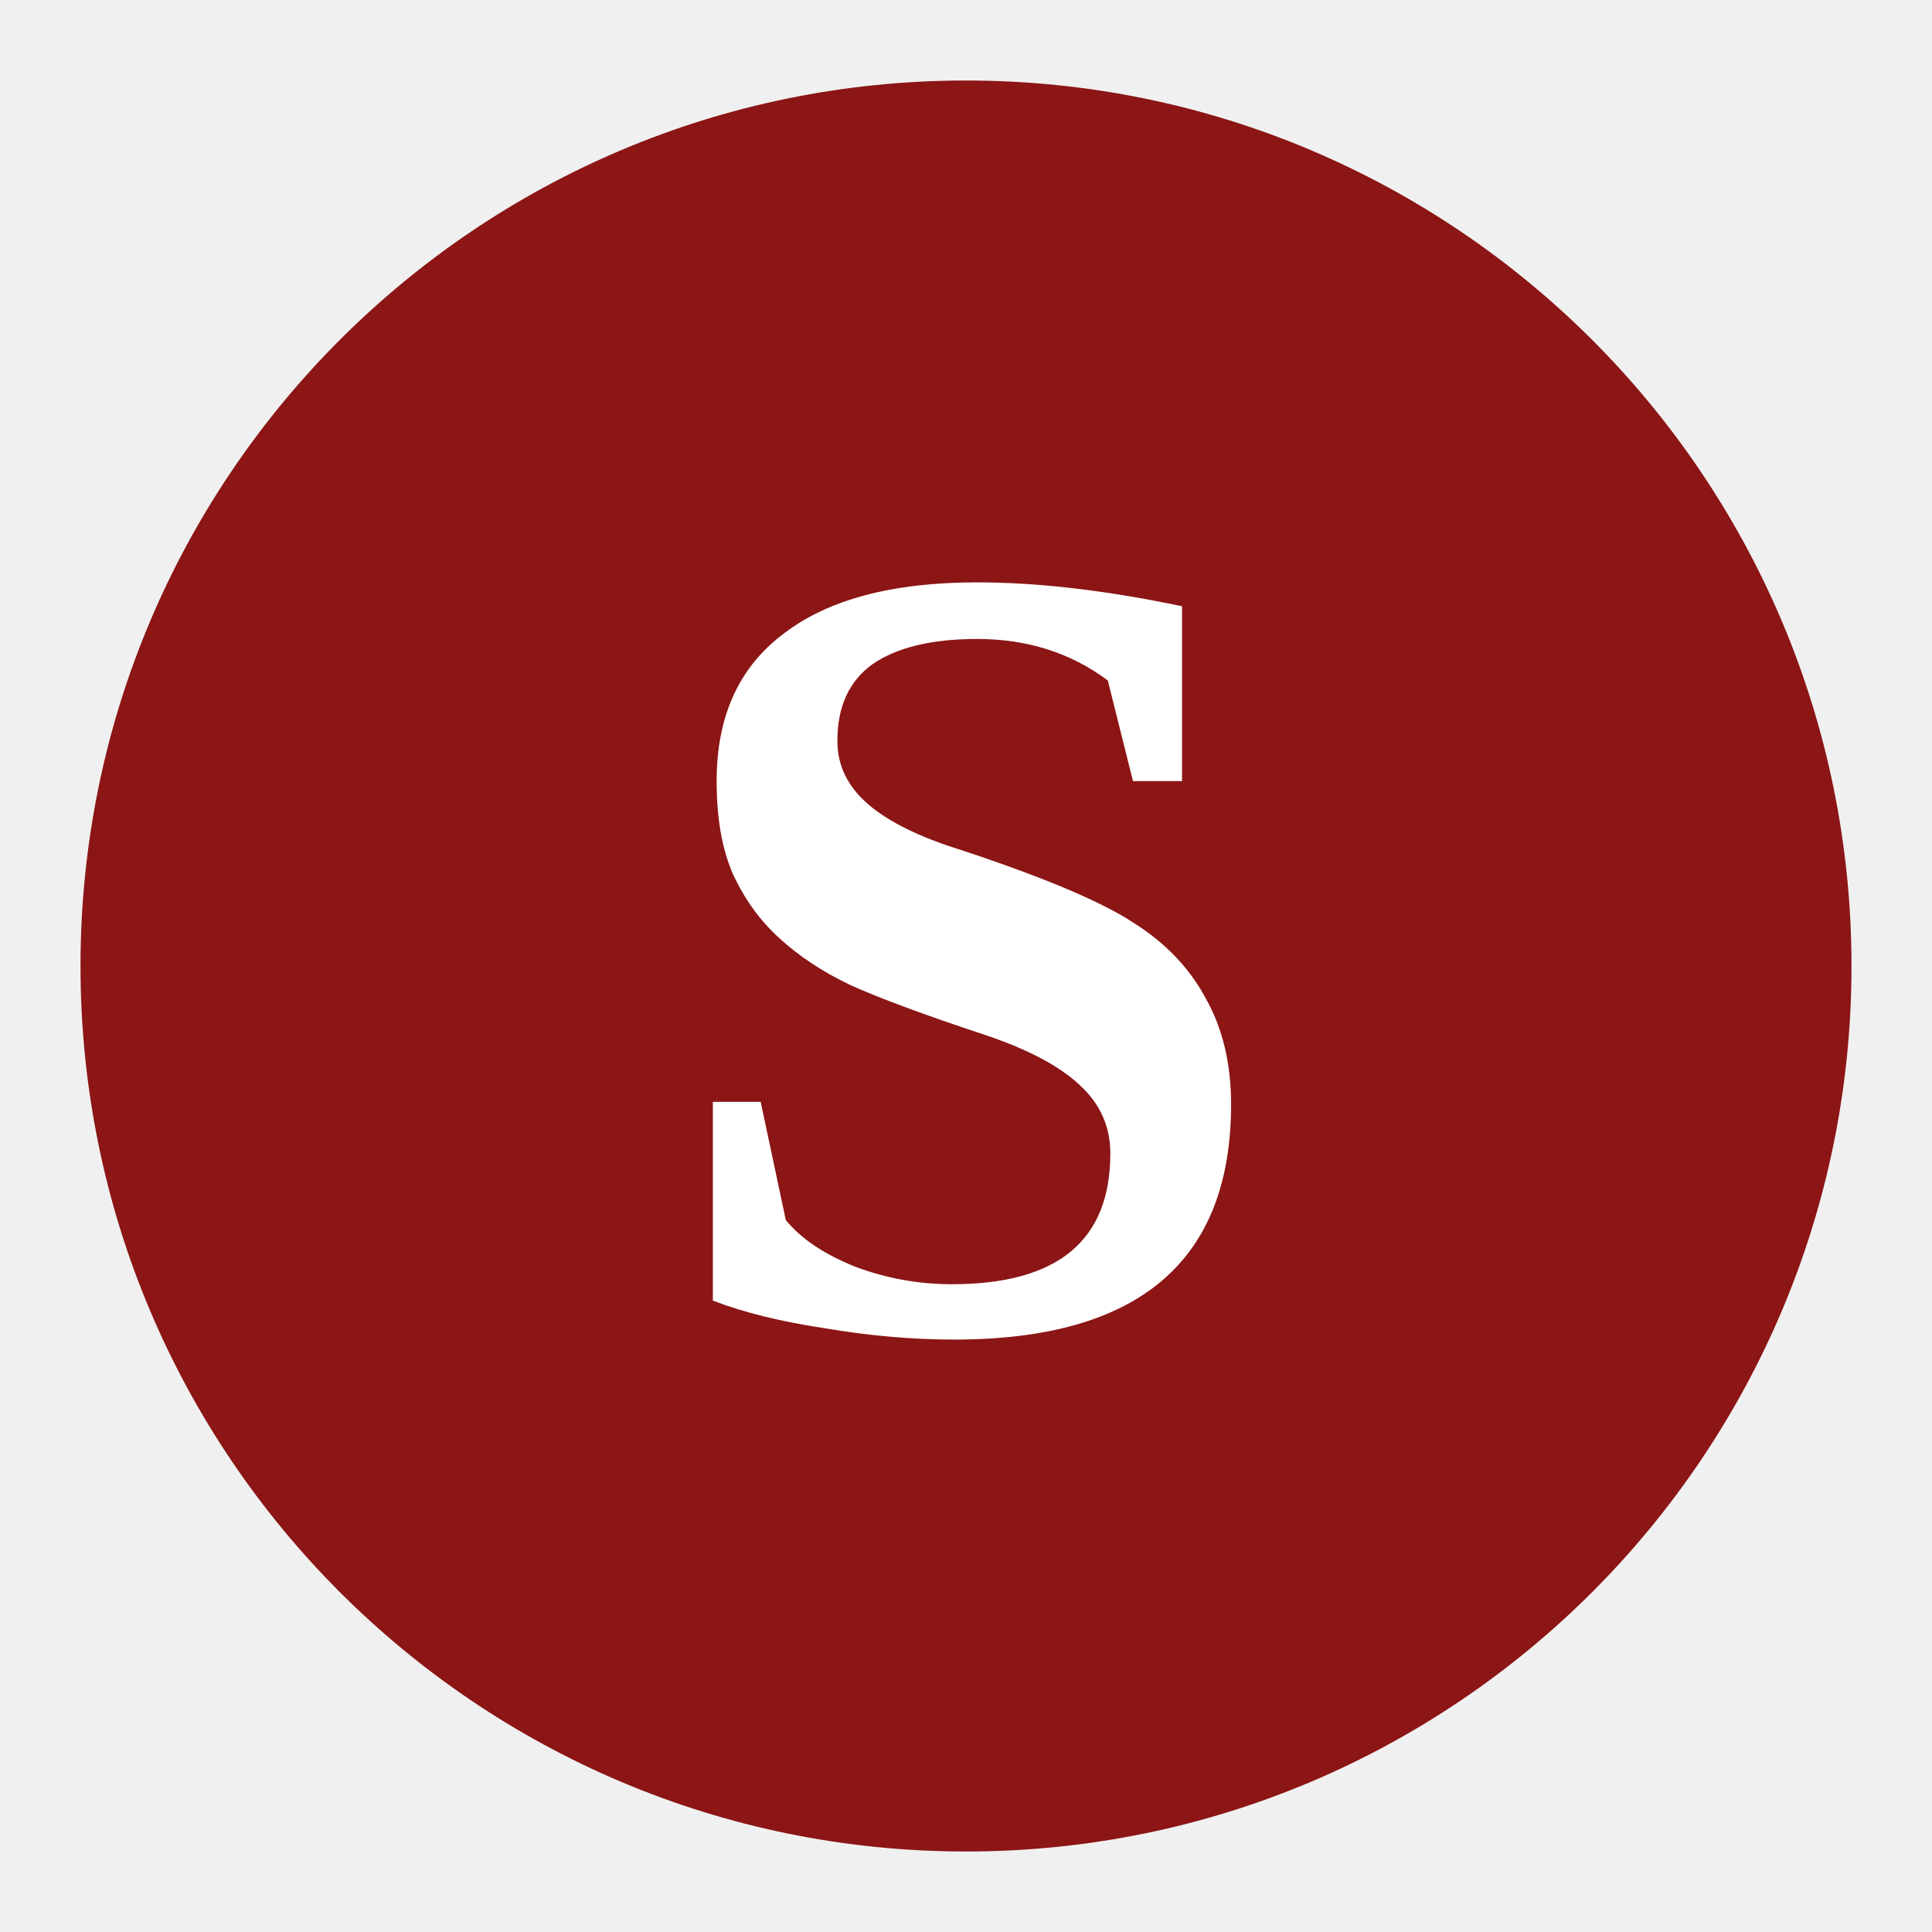
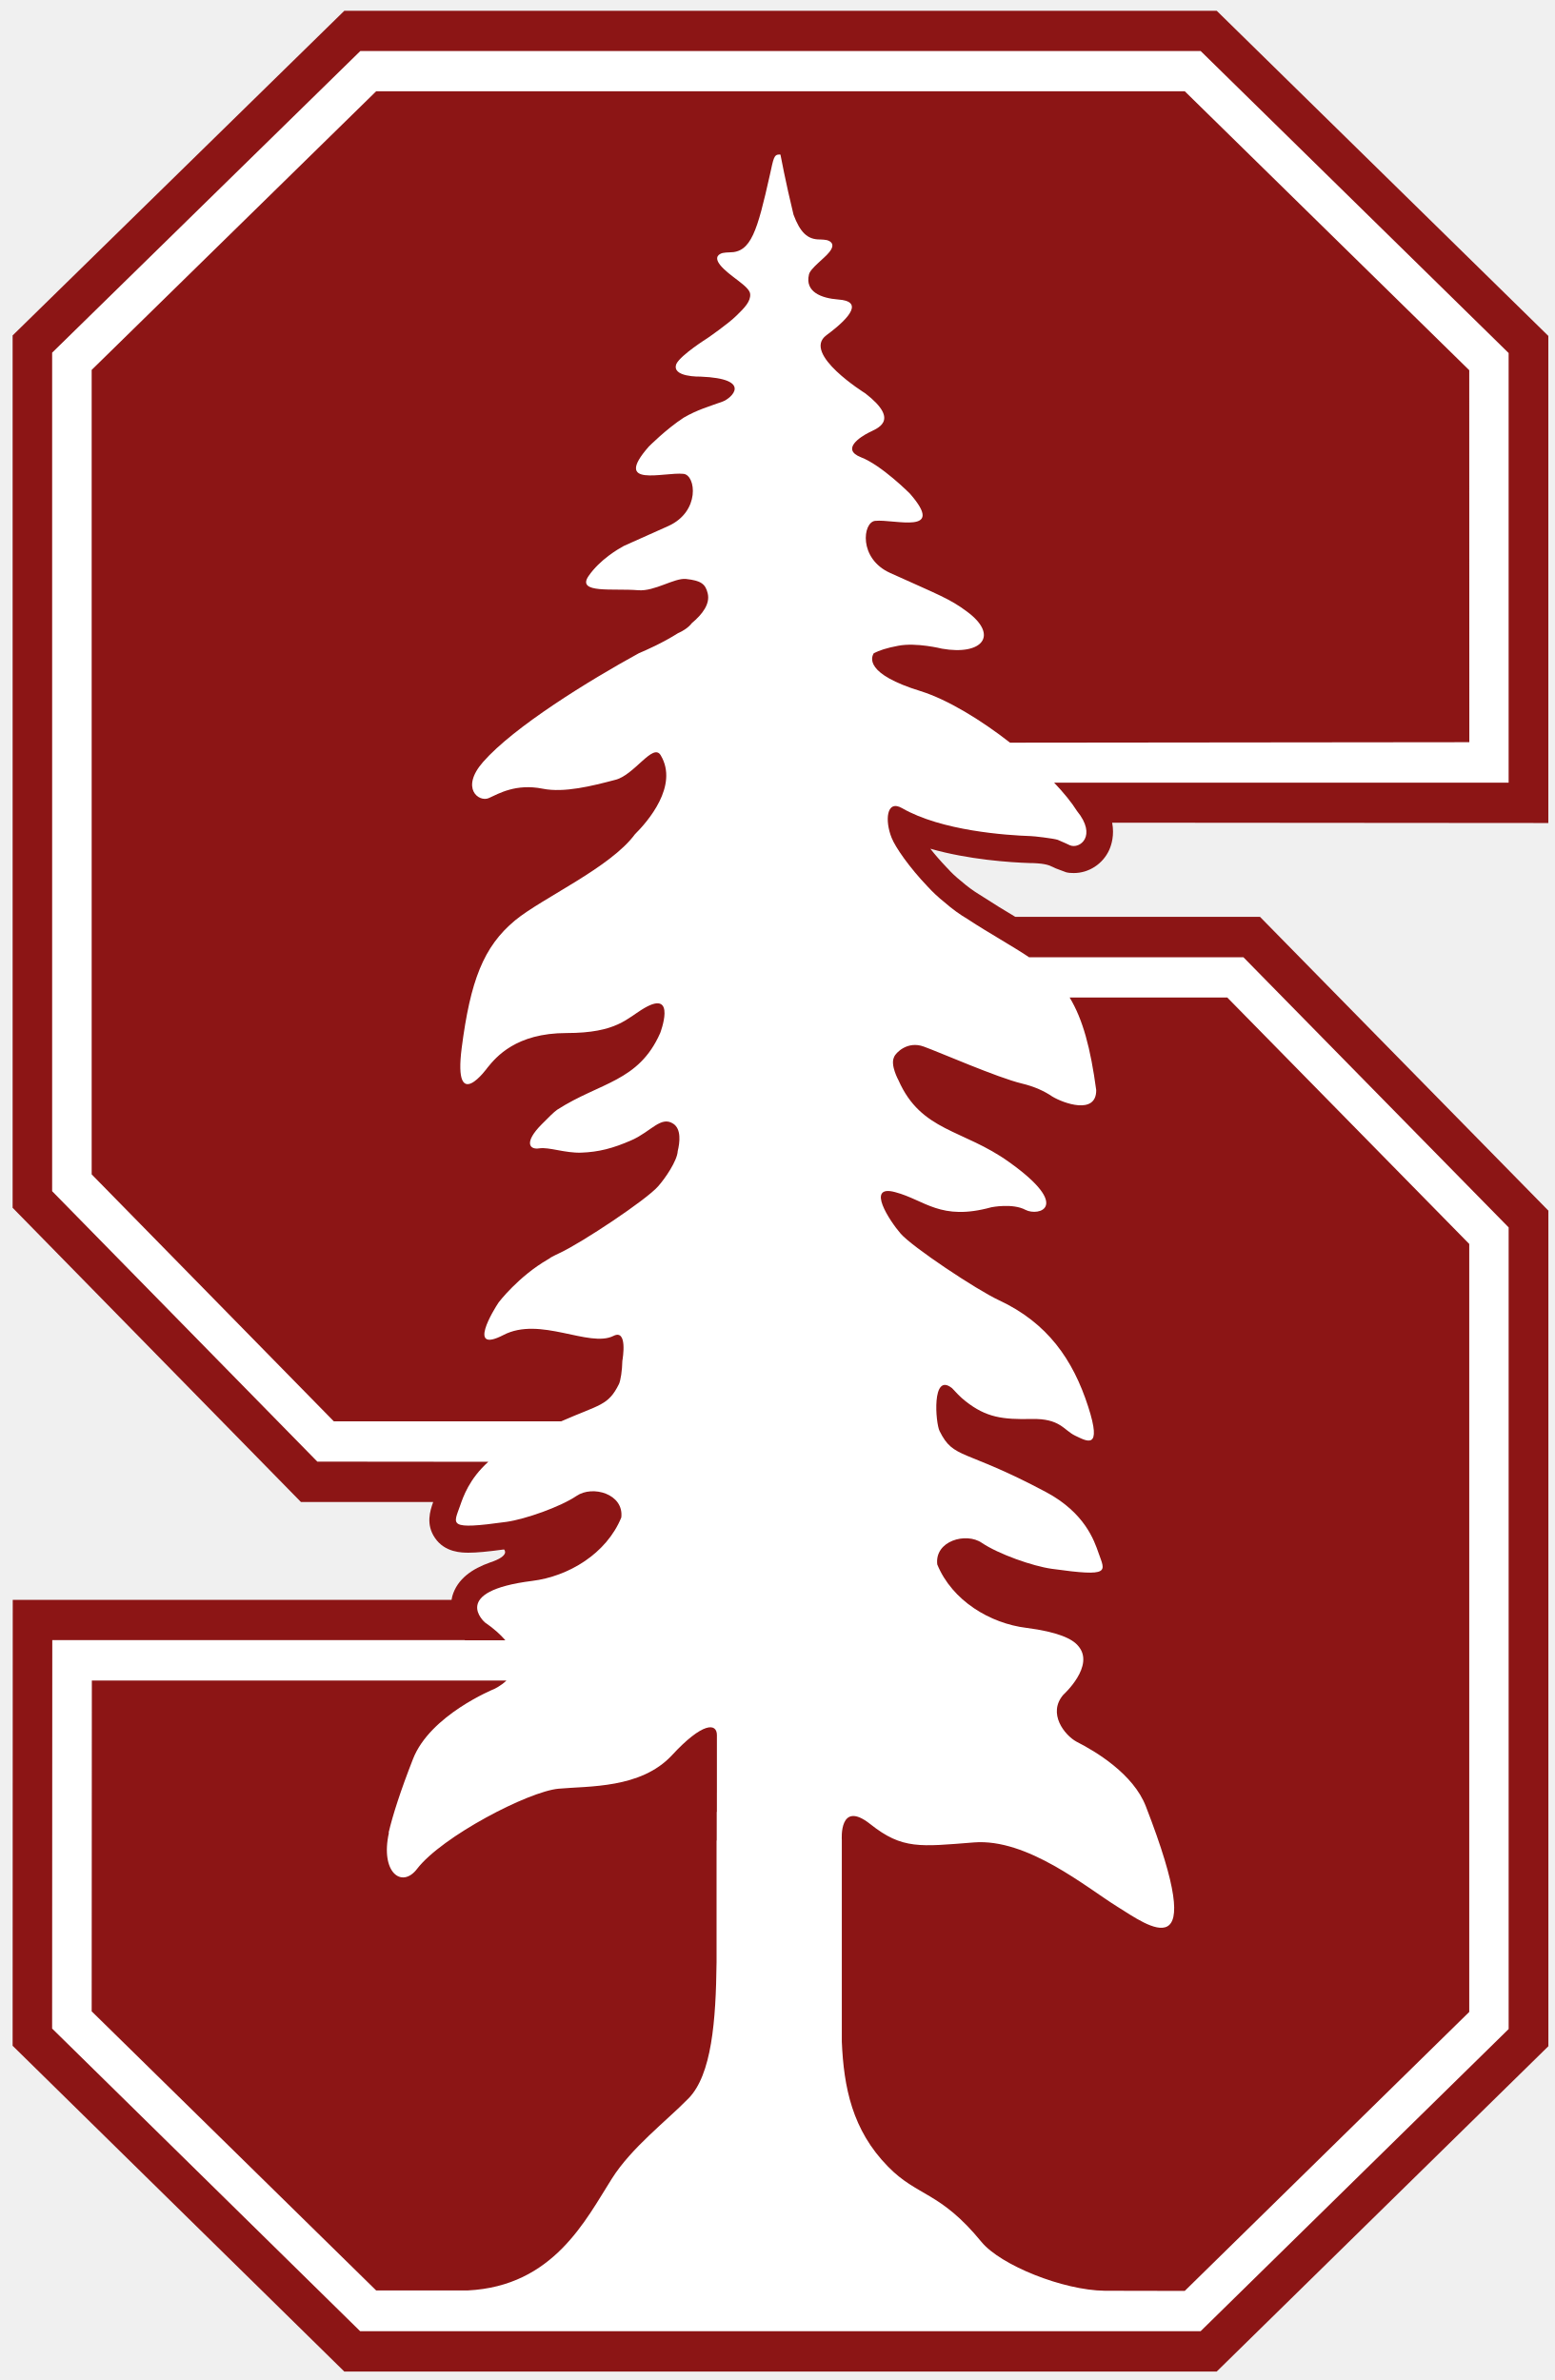
- <svg xmlns="http://www.w3.org/2000/svg" viewBox="0 0 24 24">
-   <circle cx="12" cy="12" r="11" fill="#8C1515" />
-   <text x="12" y="16.5" font-family="Georgia, 'Times New Roman', serif" font-size="14" font-weight="bold" text-anchor="middle" fill="#FFFFFF">S</text>
+ <svg xmlns="http://www.w3.org/2000/svg" height="248.02pt" width="162pt" version="1.1" viewBox="0 0 162 248.022">
+   <g>
+     <path fill="#8c1515" d="m35.872 1.124-34.558 33.832v90.907l30.041 30.665h13.776c-0.335 0.923-0.775 2.345 0.181 3.737 1.04 1.543 2.835 1.543 3.523 1.543 0.805 0 1.929-0.101 3.657-0.336h0.02s0.721 0.641-1.476 1.362c-1.812 0.637-3.392 1.691-3.912 3.502-0.034 0.134-0.047 0.272-0.081 0.389h-45.716l-0.013 46.465 34.558 33.953h90.887l34.558-33.905v-87.077l-30.047-30.618h-25.478c-0.017 0-0.04-0.013-0.04-0.013-1.124-0.671-2.278-1.379-3.335-2.067l-0.389-0.248-0.067-0.04c-0.57-0.352-1.171-0.785-1.825-1.355-0.57-0.453-1.043-0.906-1.396-1.308l-0.101-0.101c-0.671-0.705-1.258-1.379-1.711-1.966 3.976 1.141 8.307 1.429 10.387 1.496h0.248c0.134 0 0.272 0.02 0.389 0.02l0.181 0.013c0.503 0.034 0.889 0.117 1.141 0.201 0.268 0.1 0.507 0.222 0.725 0.322l1.074 0.403c0.252 0.067 0.52 0.081 0.805 0.081 1.56 0 3.019-0.939 3.69-2.416 0.218-0.503 0.554-1.506 0.302-2.832l45.442 0.034v-50.76l-34.551-33.886h-90.887z" />
+     <path fill="#fff" d="m157.19 36.804-32.1-31.487h-87.55l-32.108 31.436v87.382l27.628 28.182 17.815 0.017c-1.996 1.795-2.617 3.657-2.936 4.563-0.688 1.996-1.409 2.567 4.848 1.694 1.98-0.285 5.586-1.56 7.28-2.701 1.661-1.141 4.948-0.218 4.663 2.248-1.543 3.774-5.502 6.14-9.277 6.609-8.689 1.09-4.932 4.328-4.932 4.328 0.956 0.654 1.644 1.292 2.131 1.862h-4.227v-0.017h-42.978l-0.017 40.478 32.091 31.537h87.567l32.09-31.487v-83.539l-27.628-28.148h-22.327c-1.778-1.191-4.177-2.516-6.358-3.942 0-0.017 0-0.017-0.017-0.017-0.839-0.486-1.661-1.09-2.449-1.778-0.654-0.52-1.241-1.074-1.745-1.627-1.929-2.013-3.372-4.11-3.758-5.083-0.721-1.778-0.554-4.026 1.074-3.103 4.127 2.382 10.904 2.835 13.42 2.919 0.285 0 2.315 0.235 2.801 0.386 0.503 0.201 1.275 0.57 1.275 0.57 1.023 0.436 2.869-0.973 0.738-3.573-0.554-0.889-1.392-1.912-2.382-2.952h47.354v-44.756" />
+     <path d="m48.988 11.889l-37.05 36.297v104.79l31.537 32.17h29.607c5.053-2.22 6.123-2.03 7.527-4.86 0.21-0.45 0.418-1.75 0.44-3.02 0.063-0.36 0.693-4.18-1.153-3.25-3.166 1.59-9.562-2.61-14.343-0.11-4.781 2.47-1.279-3.27-0.608-4.26 0 0 2.558-3.37 6.416-5.6 0.147-0.08 0.273-0.16 0.377-0.25 0.378-0.21 0.756-0.39 1.155-0.58 2.935-1.37 11.3-6.94 12.81-8.68 0.902-1.01 2.496-3.32 2.559-4.6 0.272-1.11 0.483-2.87-0.586-3.56-1.594-1.05-2.874 1-5.369 2.12-2.496 1.11-4.383 1.57-6.606 1.65-2.138 0.07-4.193-0.75-5.472-0.56-1.28 0.21-2.035-0.76 0.314-3.13 1.069-1.07 1.532-1.55 2.035-1.91 5.578-3.58 10.589-3.62 13.399-9.98 0 0 2.181-5.7-2.034-3.27-2.306 1.34-3.564 3.27-10.17 3.27-6.584 0-9.164 3.13-10.275 4.49 0 0-4.486 6.27-3.375-2.52 1.133-8.76 2.83-13.23 6.961-16.65 3.564-2.93 12.412-6.87 15.6-11.21 1.635-1.62 5.746-6.32 3.355-10.299-1.007-1.678-3.459 2.669-5.996 3.229-2.894 0.76-6.563 1.7-9.373 1.13-3.481-0.69-5.704 0.63-7.004 1.22s-3.754-1.28-0.756-4.698c4.026-4.592 13.757-10.588 20.299-14.174 0.902-0.378 3.102-1.342 5.115-2.621 0.042-0.022 0.084-0.043 0.106-0.043 0.503-0.231 1.237-0.672 1.656-1.238 1.426-1.196 2.412-2.536 2.076-3.899-0.293-1.237-0.903-1.657-2.832-1.867-1.53-0.147-4.066 1.636-6.205 1.469-3.271-0.273-8.074 0.481-6.48-1.846 1.488-2.16 3.899-3.545 4.591-3.922 1.342-0.608 3.146-1.404 5.809-2.6 4.173-1.887 3.585-6.625 1.971-6.792-2.517-0.273-9.31 1.906-4.53-3.545 0 0 2.266-2.285 4.551-3.774 1.803-1.048 3.292-1.447 5.074-2.098 1.112-0.398 4.028-2.977-2.892-3.25 0 0-3.859 0.105-3.125-1.677 0.608-1.174 4.006-3.313 4.006-3.313s2.724-1.867 3.836-2.978c1.069-1.028 1.824-1.845 1.761-2.768-0.042-1.048-2.768-2.348-3.922-3.816-0.817-1.049-0.125-1.425 0.336-1.551 0.252-0.041 0.546-0.084 0.903-0.084 2.809 0.021 3.606-2.789 5.246-10.086 0.48-2.181 0.52-2.641 1.23-2.662 0.07 0 0.11 0.021 0.15 0.021 0 0 0.69 3.69 1.7 7.821 0.86 2.285 1.8 3.25 3.46 3.228 0.33 0 0.63 0.041 0.88 0.084 0.46 0.126 1.17 0.505 0.33 1.553-0.63 0.818-2.51 2.139-2.66 2.936-0.54 2.264 1.62 3.082 3.82 3.25 3.12 0.209 1.82 2.159-1.55 4.654-3.25 2.411 5.07 7.57 5.07 7.57 4.74 3.67 1.36 4.612 0.4 5.137-0.97 0.503-3.63 2.139-0.97 3.187 2.69 1.028 6.38 4.739 6.38 4.739 4.76 5.451-2.02 3.293-4.53 3.545-1.62 0.167-2.2 4.926 1.97 6.793 6.35 2.872 7.76 3.355 10 5.033 4.19 3.103 1.97 5.745-3.27 4.822 0 0-3.35-0.838-5.7-0.377-1.47 0.273-2.48 0.608-3.17 0.965-0.36 0.545-1.19 2.704 6.1 4.947 3.48 1.09 7.8 3.713 11.64 6.711l59.81-0.062-0.01-48.457-37.05-36.338h-105.3zm90.312 118.05c1.72 2.85 2.72 6.58 3.46 12.06 0.02 3.29-4.32 1.69-5.73 0.83-0.98-0.67-2.28-1.29-3.96-1.69-3.17-0.76-10.71-4.07-12.77-4.81-2.1-0.77-3.63 0.78-3.88 1.37h0.02c-0.54 1 0.57 3.02 0.57 3.02 2.96 6.71 8.41 6.35 14.4 10.65 8.24 5.87 3.84 7.11 2.14 6.23-1.67-0.9-4.44-0.34-4.44-0.34-6.65 1.83-8.64-0.94-12.54-1.97-3.88-1.05-0.69 3.78 0.71 5.39 1.49 1.74 9.88 7.32 12.79 8.68 6.36 2.96 9.67 7.76 11.64 13.86 1.87 5.77-0.17 4.51-1.68 3.8-1.51-0.72-1.95-2.27-5.7-2.18-3.77 0.08-5.89-0.19-8.58-2.31-0.71-0.55-1.28-1.18-1.76-1.7-0.04-0.02-0.06-0.04-0.08-0.06-2.58-1.97-2.08 4.57-1.55 5.64 1.86 3.75 3.12 2.22 13.86 7.95 5.09 2.72 6.29 6.37 6.83 7.9 0.86 2.48 1.74 3.19-6.06 2.1-2.49-0.34-6.98-1.93-9.12-3.38-2.05-1.42-6.18-0.27-5.81 2.81 1.93 4.72 6.88 7.68 11.6 8.26 4.13 0.53 6 1.43 6.75 2.35 2.26 2.58-1.93 6.36-1.93 6.36-2.1 2.43 0.17 5.28 1.72 6.12 2.52 1.28 7.4 4.21 9.02 8.41 8.47 21.8 0.27 15.55-3.74 13.06-4.02-2.5-11.68-8.91-18.66-8.35-6.98 0.55-9.31 0.93-13.46-2.37-4.13-3.29-3.73 2.04-3.73 2.04v26.29c0.25 5.89 1.34 11.51 6.02 16.27 3.83 3.93 6.75 3.19 12.16 9.8 2.49 3.04 10.63 6.31 16.06 6.37l10.42 0.02 37.05-36.34v-100.04l-31.51-32.1h-20.53zm-127.34 88.97l-0.021 43.09 37.05 36.36h11.91c11.198-0.55 15.391-9.23 18.788-14.57 2.558-4.05 7.088-7.49 9.961-10.43 3.04-3.08 3.586-10.13 3.669-17.76v-15.93l0.022 0.16v-3.81h0.021v-2.54h0.002v-0.59-6.87c0-1.6-1.845-1.72-5.871 2.64-4.047 4.34-10.819 3.98-14.74 4.34-3.921 0.35-15.202 6.23-18.432 10.44-1.992 2.62-4.823 0.46-3.67-4.7h-0.042c0.545-2.32 1.551-5.45 3.166-9.58 2.222-5.76 10.568-9.14 10.568-9.14s0.86-0.38 1.615-1.11h-53.996z" transform="matrix(.80001 0 0 .80001 -.00065308 0)" fill="#8c1515" />
+   </g>
</svg>
